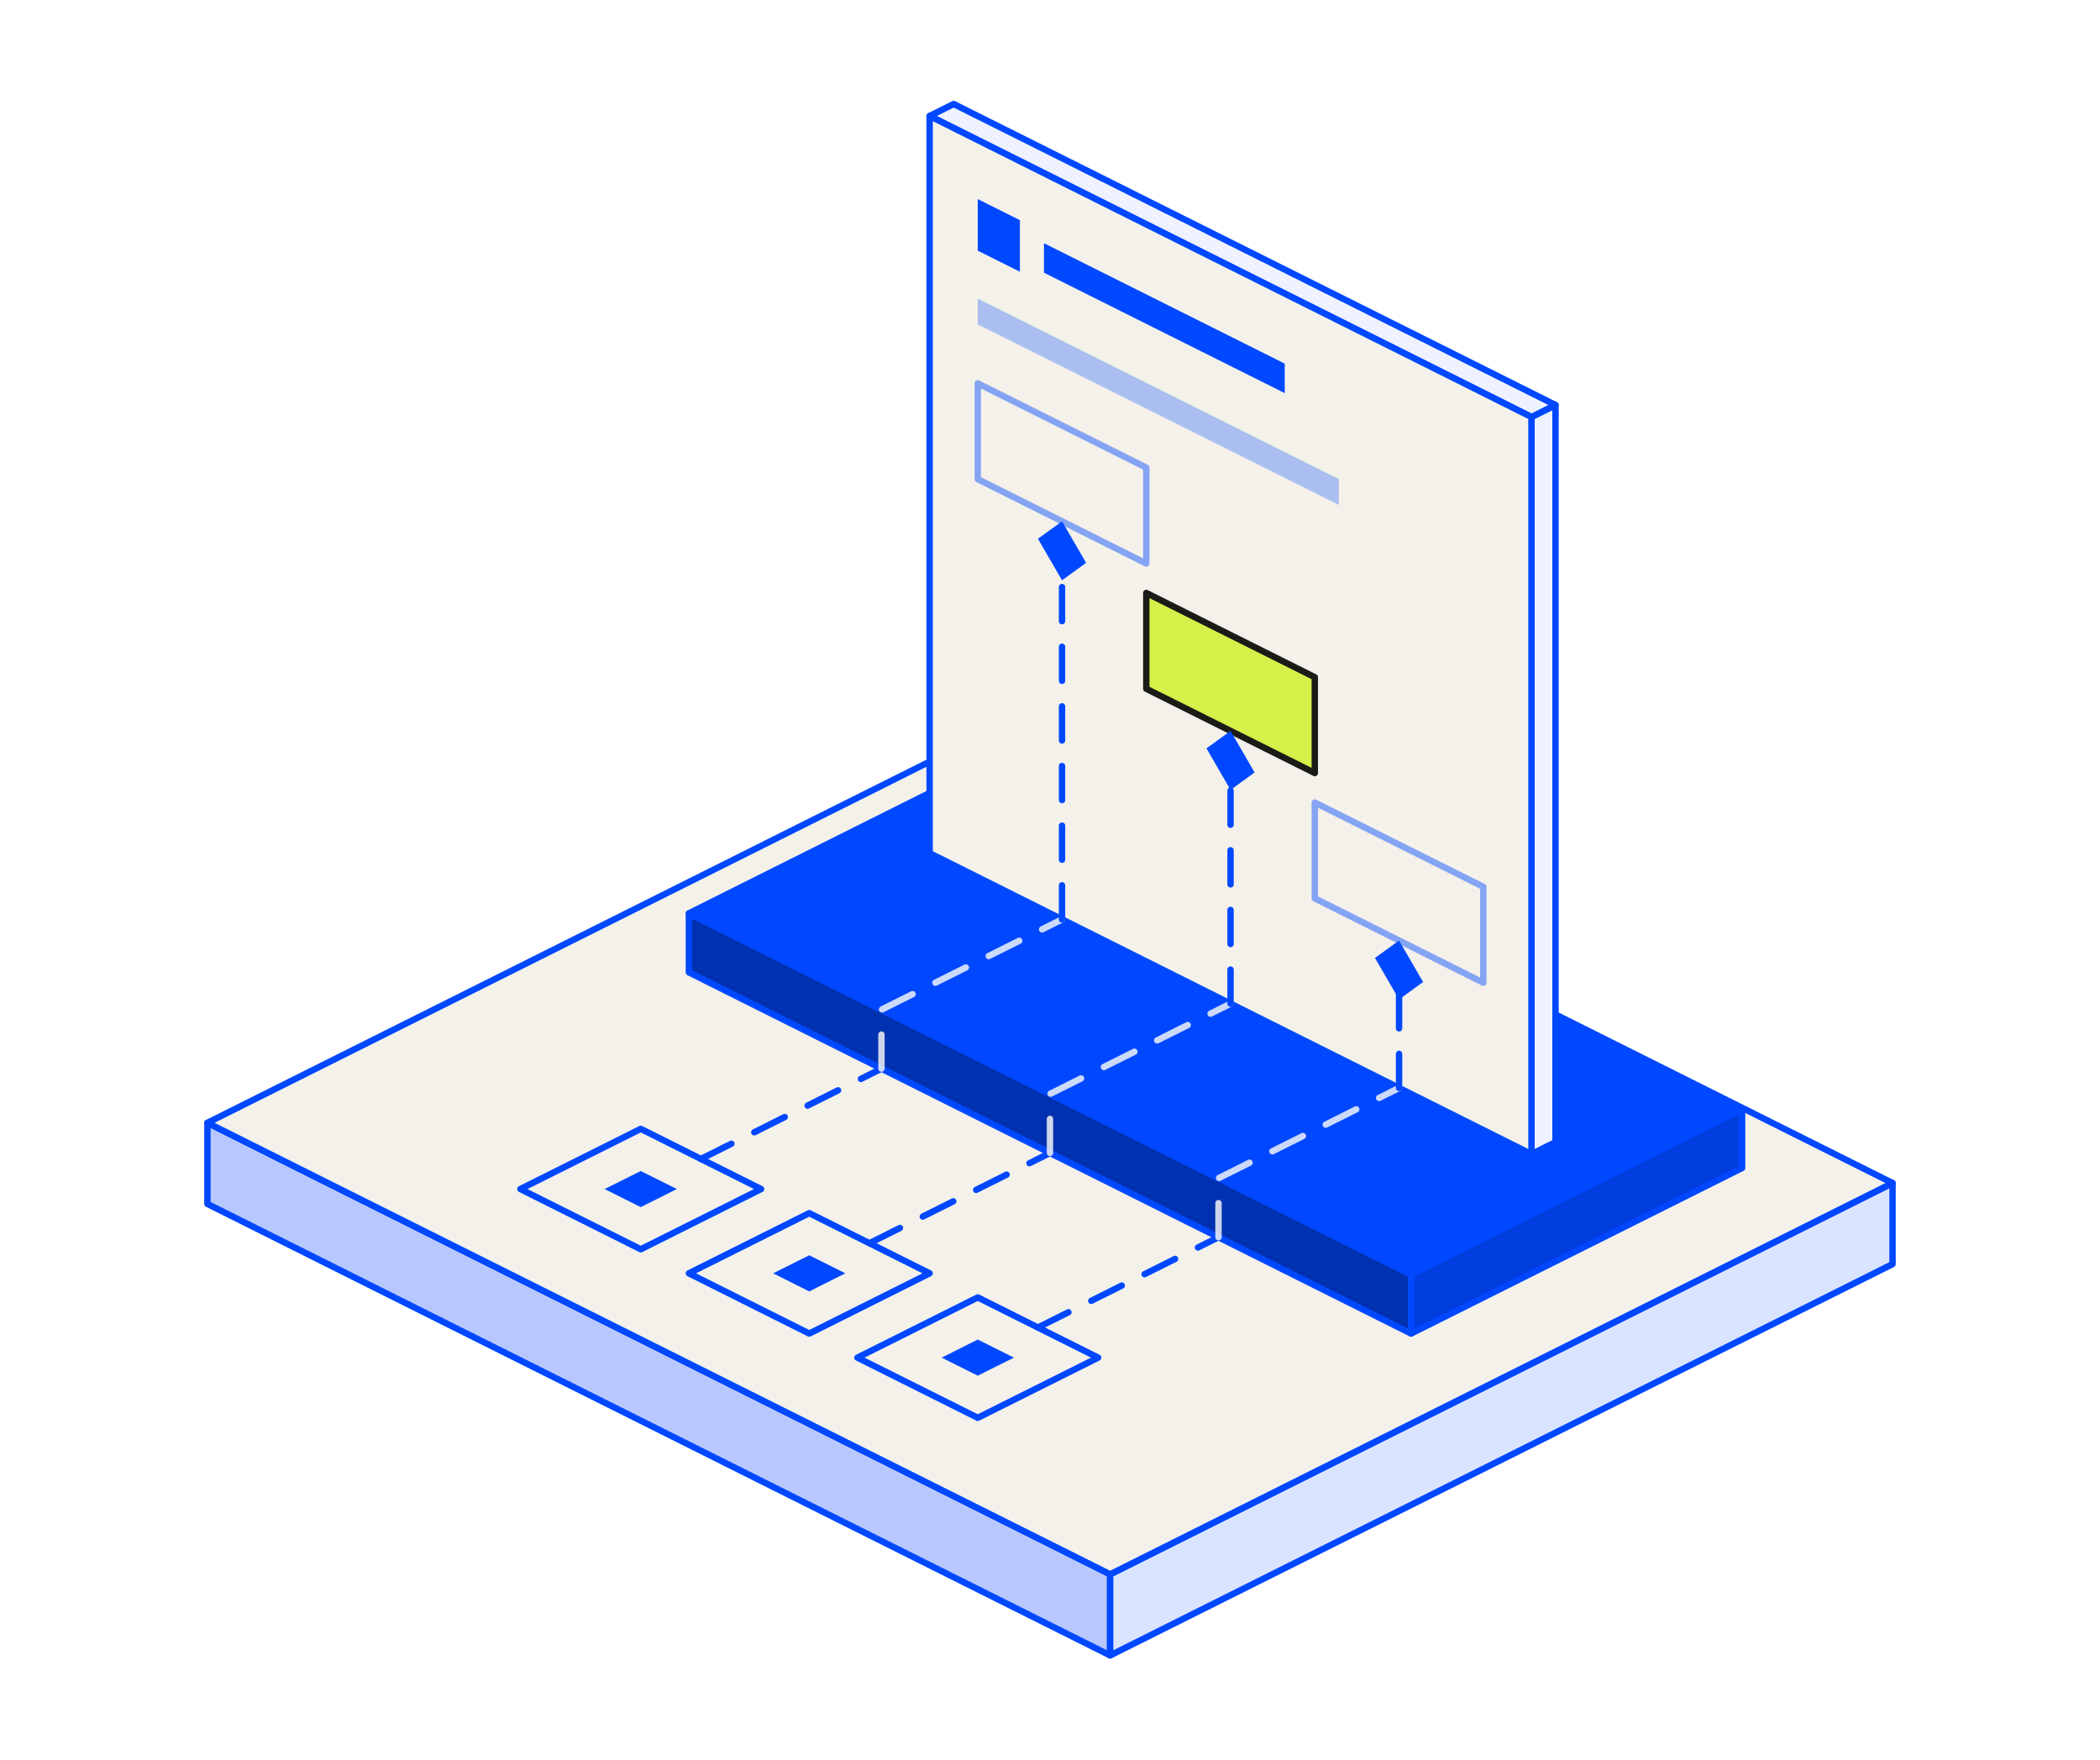
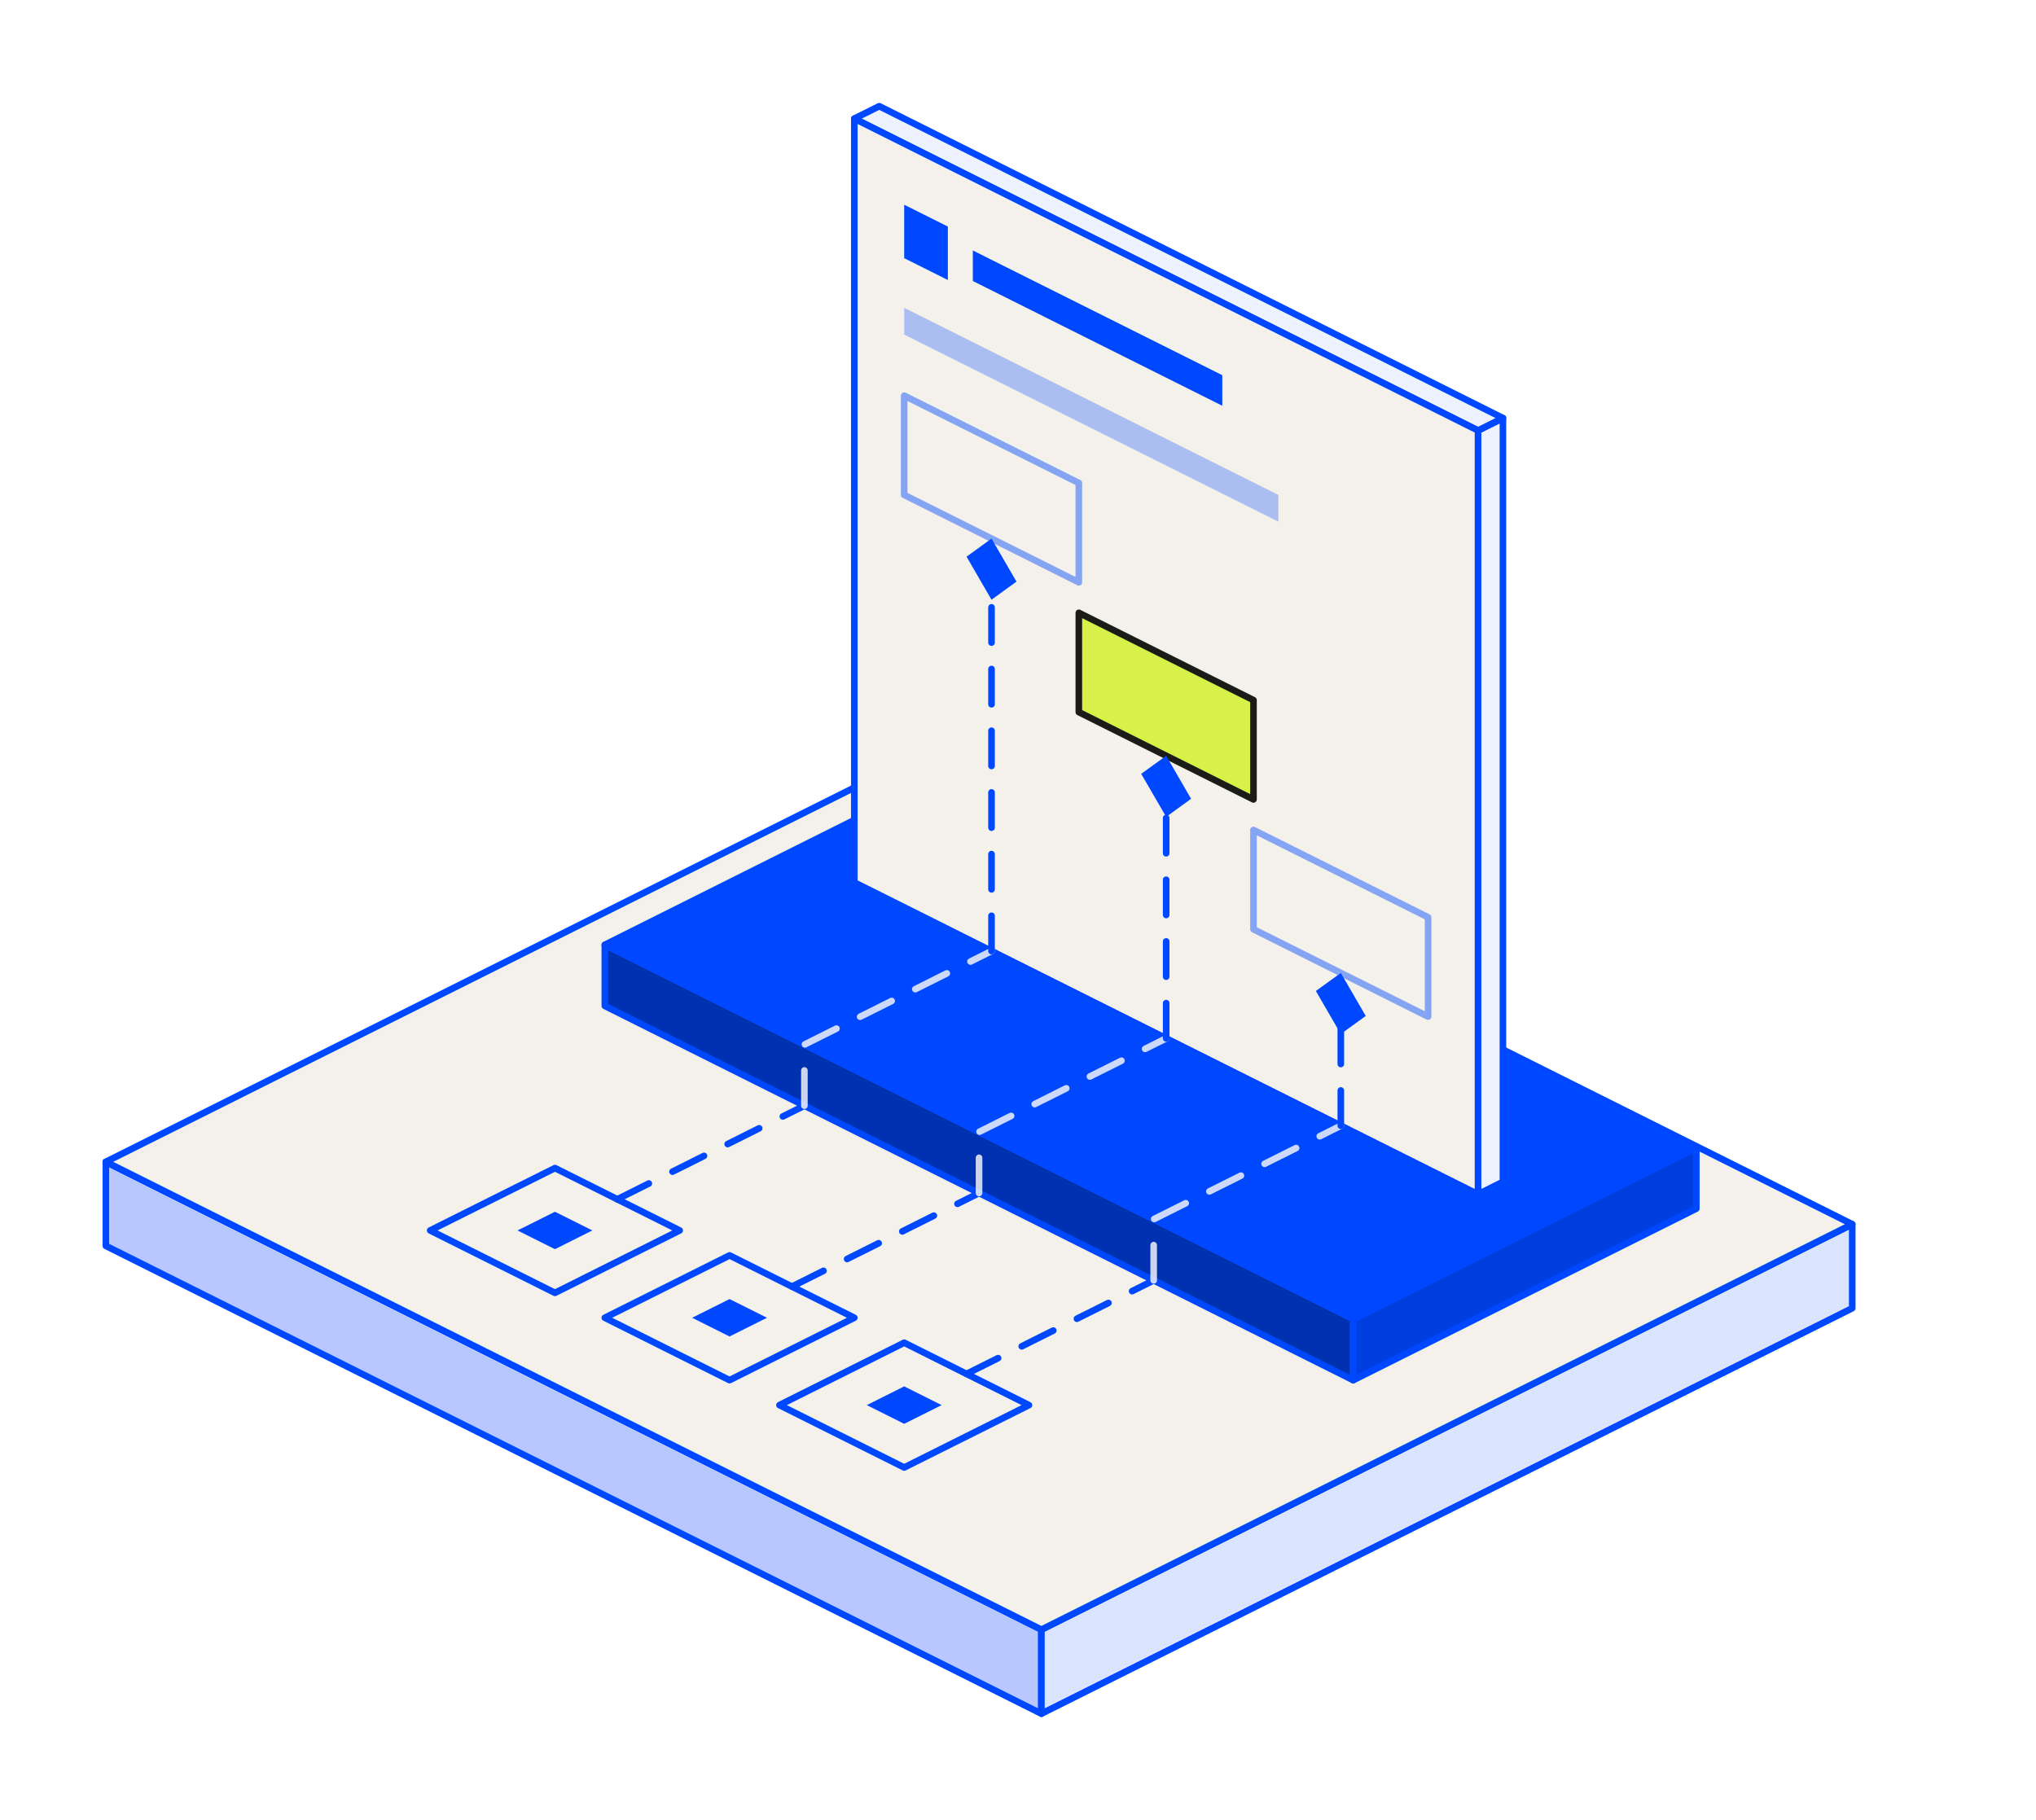
- <svg xmlns="http://www.w3.org/2000/svg" viewBox="555.28 203.42 493.47 412.52" width="493" height="413" aria-hidden="true">
+ <svg xmlns="http://www.w3.org/2000/svg" viewBox="580.02 203.42 461.65 412.52" width="462" height="413" aria-hidden="true">
  <polygon points="816.15,591.94 604.02,485.86 604.02,466.8 816.15,572.88" fill="#B8C8FF" stroke="#0048FF" stroke-width="1.5" stroke-linejoin="round" stroke-linecap="round" vector-effect="non-scaling-stroke" />
  <polygon points="1000,500 816.15,591.94 816.15,572.88 1000,480.95" fill="#DBE4FF" stroke="#0048FF" stroke-width="1.5" stroke-linejoin="round" stroke-linecap="round" vector-effect="non-scaling-stroke" />
  <polygon points="1000,480.95 787.87,374.87 604.02,466.8 816.15,572.88" fill="#F3F1EA" stroke="#0048FF" stroke-width="1.5" stroke-linejoin="round" stroke-linecap="round" vector-effect="non-scaling-stroke" />
  <polygon points="886.86,516.31 717.16,431.44 717.16,417.59 886.86,502.45" fill="#0031B0" stroke="#0048FF" stroke-width="1.5" stroke-linejoin="round" stroke-linecap="round" vector-effect="non-scaling-stroke" />
  <polygon points="964.65,477.41 886.86,516.31 886.86,502.45 964.65,463.56" fill="#003EE0" stroke="#0048FF" stroke-width="1.5" stroke-linejoin="round" stroke-linecap="round" vector-effect="non-scaling-stroke" />
  <polygon points="964.65,463.56 794.94,378.69 717.16,417.59 886.86,502.45" fill="#0048FF" stroke="#0048FF" stroke-width="1.5" stroke-linejoin="round" stroke-linecap="round" vector-effect="non-scaling-stroke" />
  <polygon points="920.8,471.34 915.15,474.16 915.15,300.96 920.8,298.14" fill="#EEF2FF" stroke="#0048FF" stroke-width="1.5" stroke-linejoin="round" stroke-linecap="round" vector-effect="non-scaling-stroke" />
  <polygon points="920.8,298.14 779.38,227.42 773.73,230.24 915.15,300.96" fill="#EEF2FF" stroke="#0048FF" stroke-width="1.5" stroke-linejoin="round" stroke-linecap="round" vector-effect="non-scaling-stroke" />
  <polygon points="915.15,474.16 773.73,403.44 773.73,230.24 915.15,300.96" fill="#F3F1EA" stroke="#0048FF" stroke-width="1.5" stroke-linejoin="round" stroke-linecap="round" vector-effect="non-scaling-stroke" />
  <polygon points="785.04,261.88 794.94,266.83 794.94,254.71 785.04,249.76" fill="#0048FF" />
  <polygon points="800.6,267.06 857.17,295.35 857.17,288.42 800.6,260.13" fill="#0048FF" />
  <polygon points="785.04,279.2 869.89,321.63 869.89,315.57 785.04,273.14" fill="rgba(0,72,255,0.3)" />
  <polygon points="785.04,315.57 824.64,335.38 824.64,312.86 785.04,293.06" fill="#F3F1EA" stroke="rgba(0,72,255,0.45)" stroke-width="1.5" stroke-linejoin="round" stroke-linecap="round" vector-effect="non-scaling-stroke" />
  <polygon points="824.64,364.82 864.24,384.62 864.24,362.1 824.64,342.3" fill="#D7F04A" stroke="#1B1B18" stroke-width="1.5" stroke-linejoin="round" stroke-linecap="round" vector-effect="non-scaling-stroke" />
  <polygon points="864.24,414.06 903.83,433.87 903.83,411.35 864.24,391.55" fill="#F3F1EA" stroke="rgba(0,72,255,0.45)" stroke-width="1.5" stroke-linejoin="round" stroke-linecap="round" vector-effect="non-scaling-stroke" />
  <polygon points="734.13,482.36 705.85,468.22 677.56,482.36 705.85,496.51" fill="#F3F1EA" stroke="#0048FF" stroke-width="1.5" stroke-linejoin="round" stroke-linecap="round" vector-effect="non-scaling-stroke" />
  <polygon points="714.33,482.36 705.85,478.12 697.36,482.36 705.85,486.61" fill="#0048FF" />
  <polygon points="773.73,502.16 745.44,488.02 717.16,502.16 745.44,516.31" fill="#F3F1EA" stroke="#0048FF" stroke-width="1.5" stroke-linejoin="round" stroke-linecap="round" vector-effect="non-scaling-stroke" />
  <polygon points="753.93,502.16 745.44,497.92 736.96,502.16 745.44,506.41" fill="#0048FF" />
  <polygon points="813.33,521.97 785.04,507.82 756.76,521.97 785.04,536.11" fill="#F3F1EA" stroke="#0048FF" stroke-width="1.5" stroke-linejoin="round" stroke-linecap="round" vector-effect="non-scaling-stroke" />
  <polygon points="793.53,521.97 785.04,517.72 776.56,521.97 785.04,526.21" fill="#0048FF" />
  <polyline points="719.99,475.29 762.41,454.07" fill="none" stroke="#0048FF" stroke-width="1.5" stroke-linejoin="round" stroke-linecap="round" vector-effect="non-scaling-stroke" stroke-dasharray="8 6" />
  <polyline points="762.41,454.07 762.41,440.22 804.84,419" fill="none" stroke="rgba(255,254,250,0.8)" stroke-width="1.5" stroke-linejoin="round" stroke-linecap="round" vector-effect="non-scaling-stroke" stroke-dasharray="8 6" />
  <polyline points="804.84,419 804.84,332.4" fill="none" stroke="#0048FF" stroke-width="1.5" stroke-linejoin="round" stroke-linecap="round" vector-effect="non-scaling-stroke" stroke-dasharray="8 6" />
  <polygon points="799.18,329.57 804.84,339.33 810.5,335.23 804.84,325.47" fill="#0048FF" />
  <polyline points="759.59,495.09 802.01,473.88" fill="none" stroke="#0048FF" stroke-width="1.5" stroke-linejoin="round" stroke-linecap="round" vector-effect="non-scaling-stroke" stroke-dasharray="8 6" />
  <polyline points="802.01,473.88 802.01,460.02 844.44,438.8" fill="none" stroke="rgba(255,254,250,0.8)" stroke-width="1.5" stroke-linejoin="round" stroke-linecap="round" vector-effect="non-scaling-stroke" stroke-dasharray="8 6" />
  <polyline points="844.44,438.8 844.44,381.65" fill="none" stroke="#0048FF" stroke-width="1.5" stroke-linejoin="round" stroke-linecap="round" vector-effect="non-scaling-stroke" stroke-dasharray="8 6" />
  <polygon points="838.78,378.82 844.44,388.58 850.09,384.48 844.44,374.72" fill="#0048FF" />
  <polyline points="799.18,514.89 841.61,493.68" fill="none" stroke="#0048FF" stroke-width="1.5" stroke-linejoin="round" stroke-linecap="round" vector-effect="non-scaling-stroke" stroke-dasharray="8 6" />
  <polyline points="841.61,493.68 841.61,479.82 884.04,458.61" fill="none" stroke="rgba(255,254,250,0.8)" stroke-width="1.5" stroke-linejoin="round" stroke-linecap="round" vector-effect="non-scaling-stroke" stroke-dasharray="8 6" />
  <polyline points="884.04,458.61 884.04,430.89" fill="none" stroke="#0048FF" stroke-width="1.5" stroke-linejoin="round" stroke-linecap="round" vector-effect="non-scaling-stroke" stroke-dasharray="8 6" />
  <polygon points="878.38,428.06 884.04,437.82 889.69,433.72 884.04,423.97" fill="#0048FF" />
</svg>
